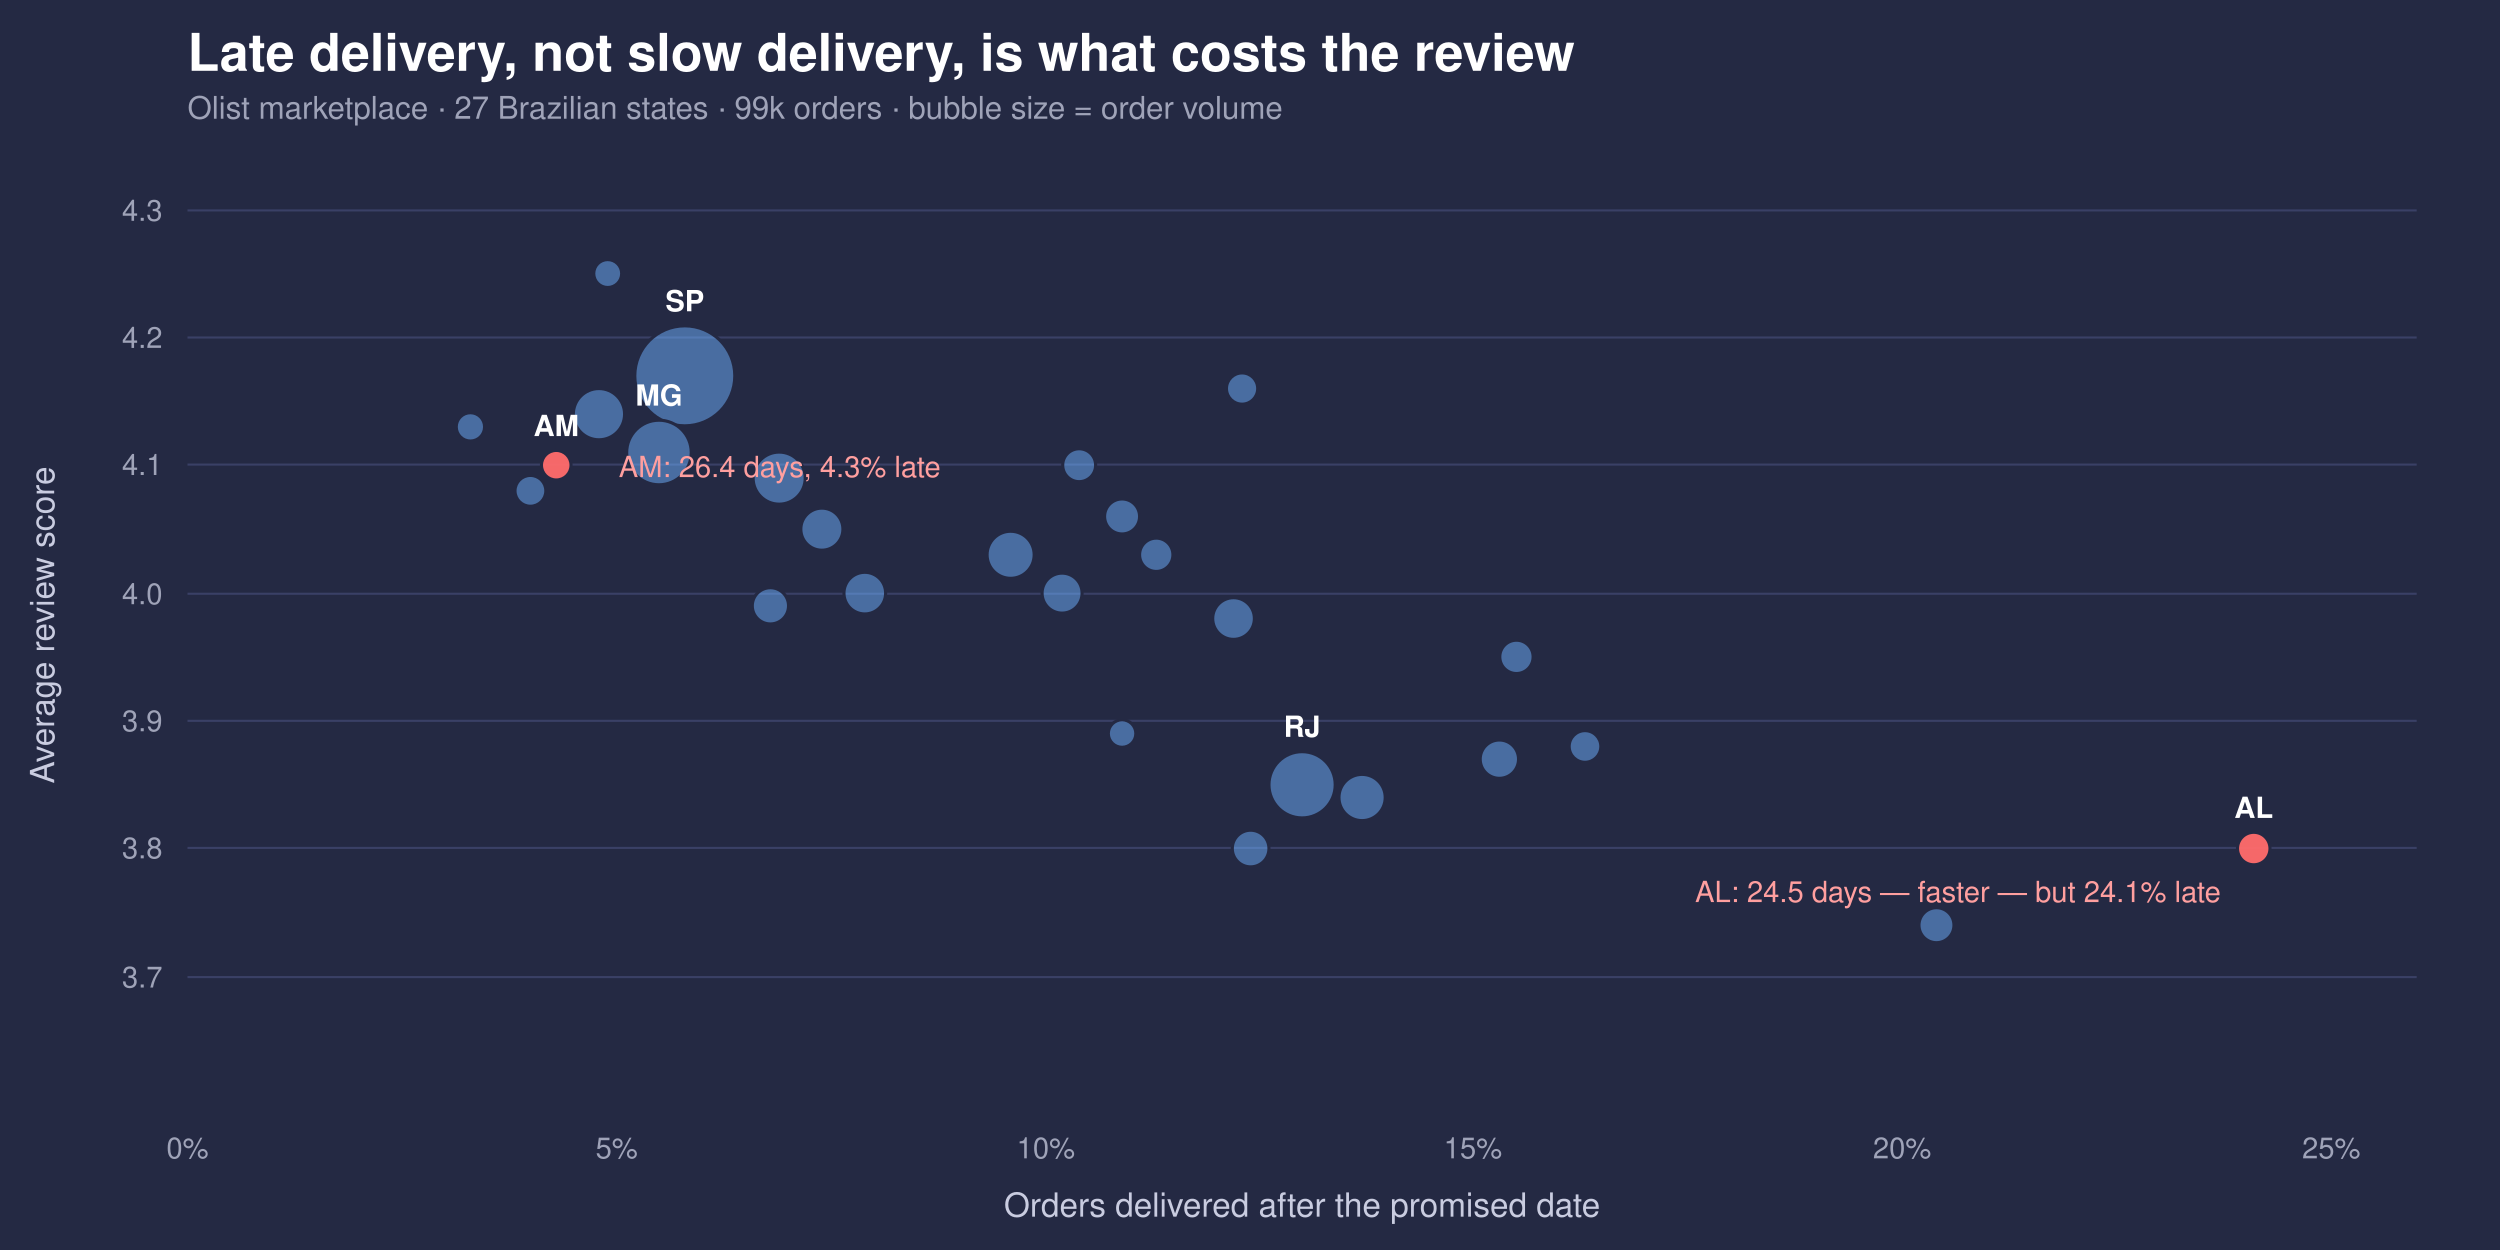
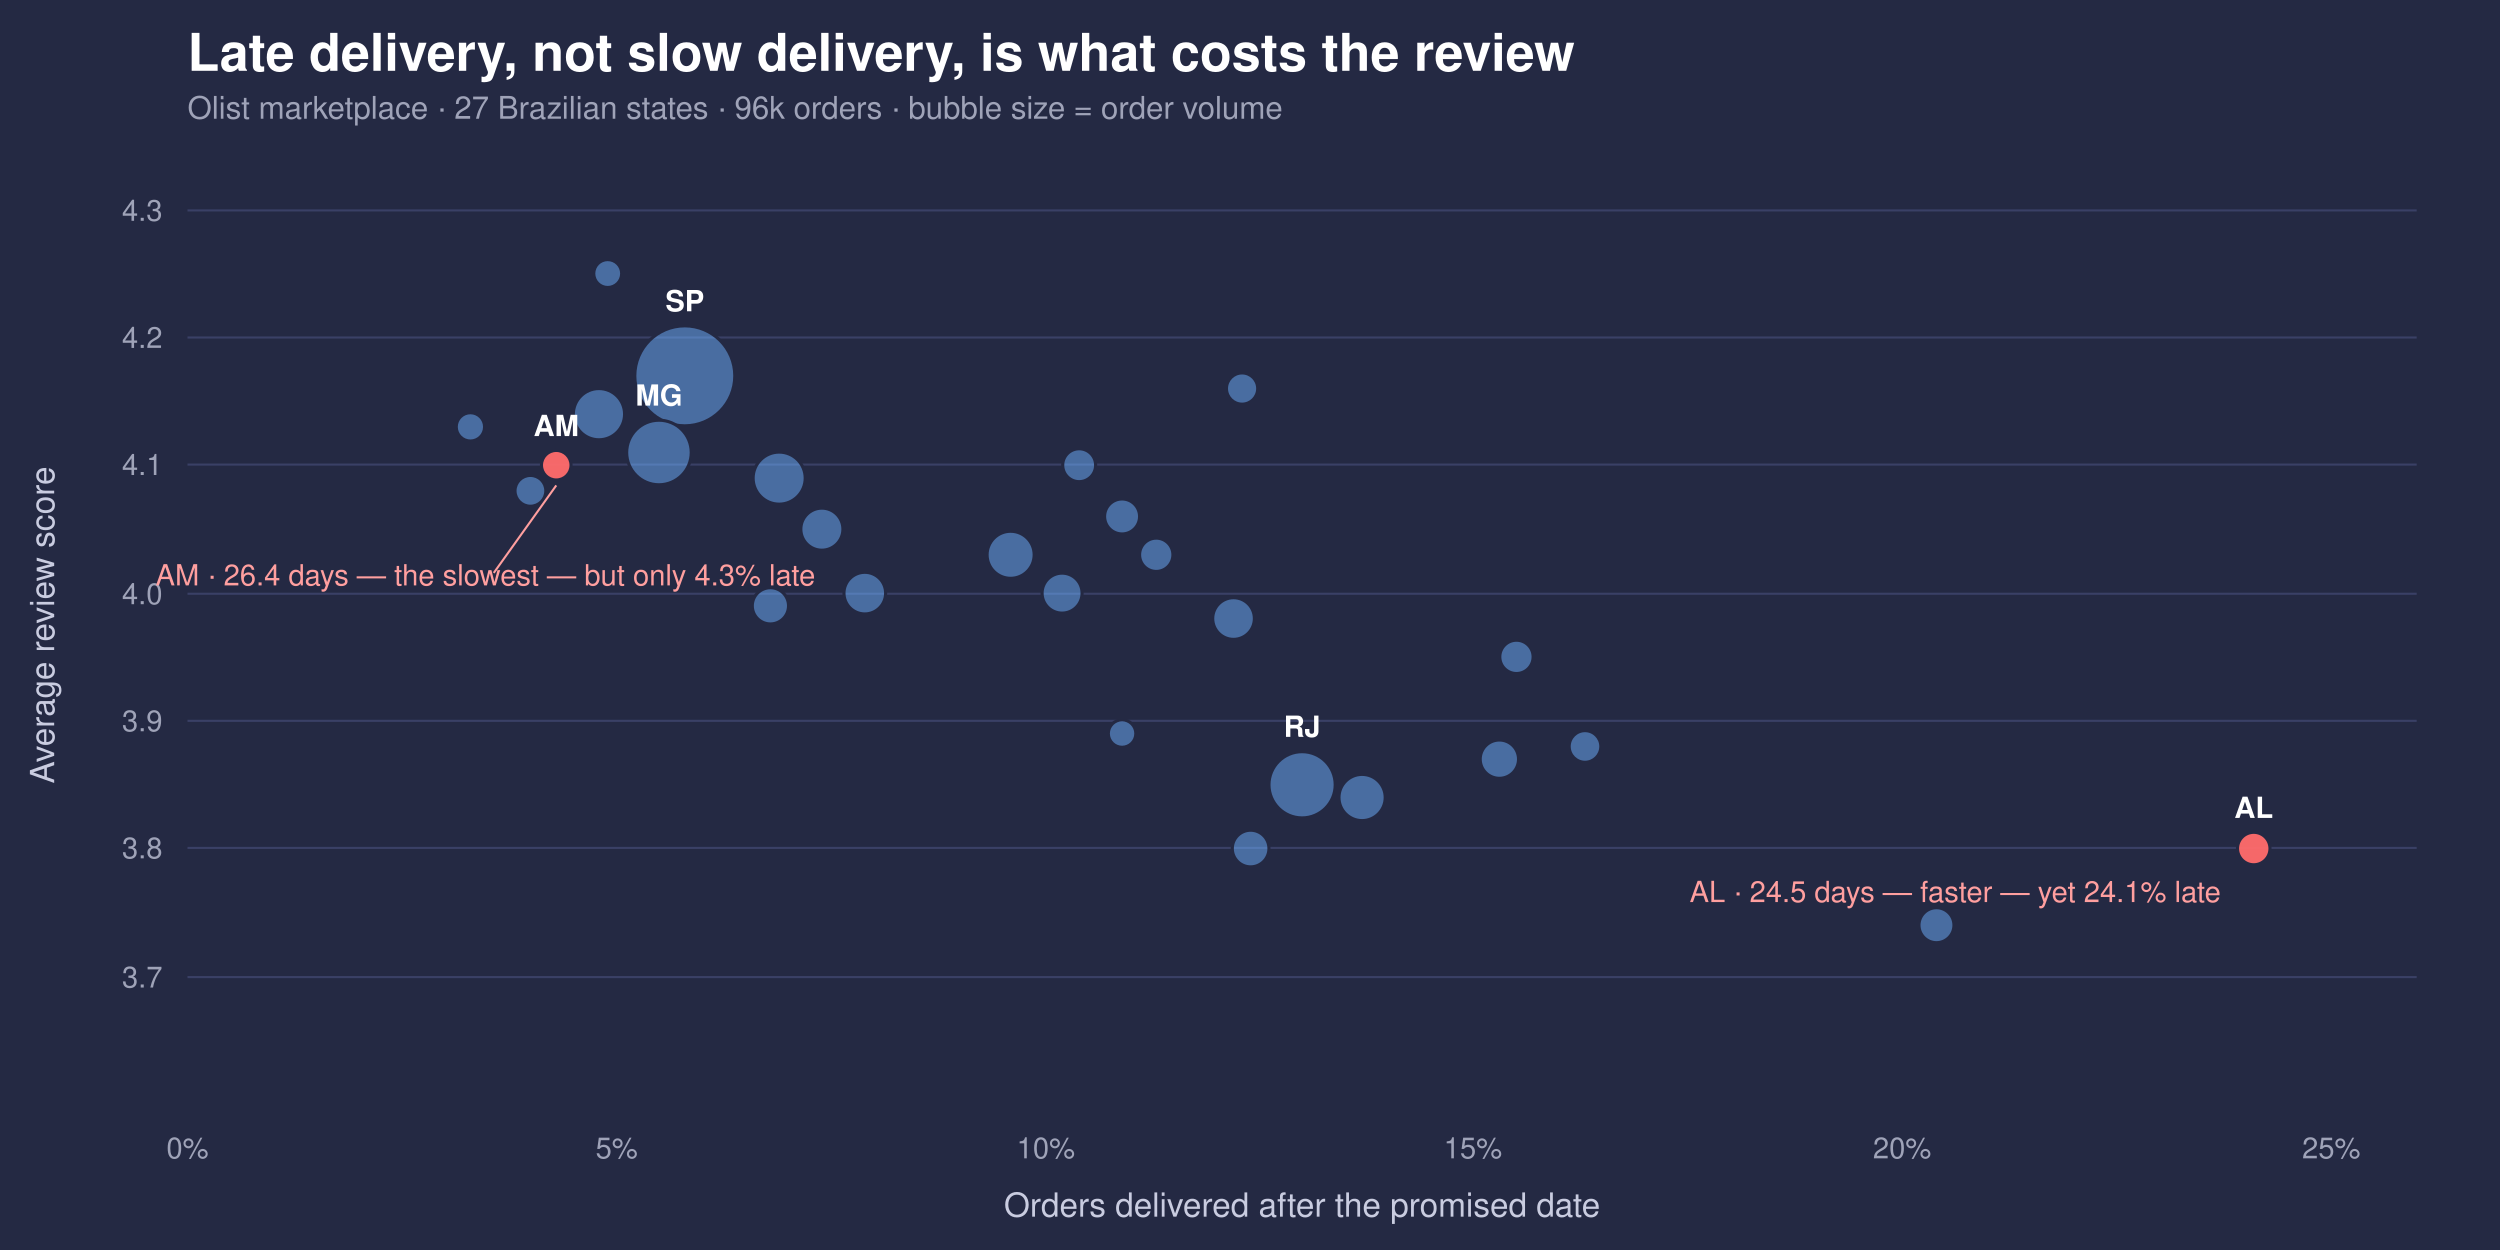
<svg xmlns="http://www.w3.org/2000/svg" viewBox="0 0 1200 600" font-family="Helvetica,Arial,sans-serif">
  <rect width="1200" height="600" fill="#242943" />
  <text x="90" y="34" fill="#ffffff" font-size="25" font-weight="600">Late delivery, not slow delivery, is what costs the review</text>
-   <text x="90" y="57" fill="#9fa3b8" font-size="15">Olist marketplace · 27 Brazilian states · 99k orders · bubble size = order volume</text>
+   <text x="90" y="57" fill="#9fa3b8" font-size="15">Olist marketplace · 27 Brazilian states · 96k orders · bubble size = order volume</text>
  <line x1="90" y1="469" x2="1160" y2="469" stroke="#3a4066" stroke-width="1" />
  <text x="78" y="474" fill="#9fa3b8" font-size="14" text-anchor="end">3.7</text>
  <line x1="90" y1="407" x2="1160" y2="407" stroke="#3a4066" stroke-width="1" />
  <text x="78" y="412" fill="#9fa3b8" font-size="14" text-anchor="end">3.8</text>
  <line x1="90" y1="346" x2="1160" y2="346" stroke="#3a4066" stroke-width="1" />
  <text x="78" y="351" fill="#9fa3b8" font-size="14" text-anchor="end">3.9</text>
  <line x1="90" y1="285" x2="1160" y2="285" stroke="#3a4066" stroke-width="1" />
  <text x="78" y="290" fill="#9fa3b8" font-size="14" text-anchor="end">4.0</text>
  <line x1="90" y1="223" x2="1160" y2="223" stroke="#3a4066" stroke-width="1" />
  <text x="78" y="228" fill="#9fa3b8" font-size="14" text-anchor="end">4.1</text>
  <line x1="90" y1="162" x2="1160" y2="162" stroke="#3a4066" stroke-width="1" />
  <text x="78" y="167" fill="#9fa3b8" font-size="14" text-anchor="end">4.2</text>
  <line x1="90" y1="101" x2="1160" y2="101" stroke="#3a4066" stroke-width="1" />
  <text x="78" y="106" fill="#9fa3b8" font-size="14" text-anchor="end">4.3</text>
  <text x="90" y="556" fill="#9fa3b8" font-size="14" text-anchor="middle">0%</text>
  <text x="296" y="556" fill="#9fa3b8" font-size="14" text-anchor="middle">5%</text>
  <text x="502" y="556" fill="#9fa3b8" font-size="14" text-anchor="middle">10%</text>
  <text x="707" y="556" fill="#9fa3b8" font-size="14" text-anchor="middle">15%</text>
  <text x="913" y="556" fill="#9fa3b8" font-size="14" text-anchor="middle">20%</text>
  <text x="1119" y="556" fill="#9fa3b8" font-size="14" text-anchor="middle">25%</text>
  <text x="625" y="584" fill="#c9cce0" font-size="16" text-anchor="middle">Orders delivered after the promised date</text>
  <text x="26" y="300" fill="#c9cce0" font-size="16" text-anchor="middle" transform="rotate(-90 26 300)">Average review score</text>
  <circle cx="328.7" cy="180.4" r="24.0" fill="#6fb3ff" fill-opacity="0.5" stroke="#242943" stroke-width="1.5" />
  <text x="328.7" y="149.4" fill="#ffffff" font-size="14" font-weight="600" text-anchor="middle">SP</text>
  <circle cx="625.0" cy="376.7" r="15.9" fill="#6fb3ff" fill-opacity="0.5" stroke="#242943" stroke-width="1.5" />
  <text x="625.0" y="353.7" fill="#ffffff" font-size="14" font-weight="600" text-anchor="middle">RJ</text>
  <circle cx="316.3" cy="217.2" r="15.5" fill="#6fb3ff" fill-opacity="0.5" stroke="#242943" stroke-width="1.5" />
  <text x="316.3" y="194.7" fill="#ffffff" font-size="14" font-weight="600" text-anchor="middle">MG</text>
  <circle cx="374.0" cy="229.5" r="12.5" fill="#6fb3ff" fill-opacity="0.5" stroke="#242943" stroke-width="1.5" />
  <circle cx="287.5" cy="198.8" r="12.3" fill="#6fb3ff" fill-opacity="0.5" stroke="#242943" stroke-width="1.5" />
  <circle cx="485.1" cy="266.3" r="11.3" fill="#6fb3ff" fill-opacity="0.5" stroke="#242943" stroke-width="1.5" />
  <circle cx="653.8" cy="382.8" r="11.1" fill="#6fb3ff" fill-opacity="0.5" stroke="#242943" stroke-width="1.5" />
  <circle cx="394.5" cy="254.0" r="10.1" fill="#6fb3ff" fill-opacity="0.5" stroke="#242943" stroke-width="1.5" />
  <circle cx="415.1" cy="284.7" r="10.0" fill="#6fb3ff" fill-opacity="0.5" stroke="#242943" stroke-width="1.5" />
  <circle cx="592.1" cy="296.9" r="10.0" fill="#6fb3ff" fill-opacity="0.5" stroke="#242943" stroke-width="1.5" />
  <circle cx="509.8" cy="284.7" r="9.6" fill="#6fb3ff" fill-opacity="0.5" stroke="#242943" stroke-width="1.5" />
  <circle cx="719.7" cy="364.4" r="9.2" fill="#6fb3ff" fill-opacity="0.5" stroke="#242943" stroke-width="1.5" />
  <circle cx="600.3" cy="407.3" r="8.8" fill="#6fb3ff" fill-opacity="0.5" stroke="#242943" stroke-width="1.5" />
  <circle cx="369.8" cy="290.8" r="8.7" fill="#6fb3ff" fill-opacity="0.5" stroke="#242943" stroke-width="1.5" />
  <circle cx="929.5" cy="444.1" r="8.4" fill="#6fb3ff" fill-opacity="0.5" stroke="#242943" stroke-width="1.5" />
  <circle cx="538.6" cy="247.9" r="8.4" fill="#6fb3ff" fill-opacity="0.5" stroke="#242943" stroke-width="1.5" />
  <circle cx="555.0" cy="266.3" r="8.0" fill="#6fb3ff" fill-opacity="0.5" stroke="#242943" stroke-width="1.5" />
  <circle cx="727.9" cy="315.3" r="8.0" fill="#6fb3ff" fill-opacity="0.5" stroke="#242943" stroke-width="1.5" />
  <circle cx="518.0" cy="223.3" r="7.9" fill="#6fb3ff" fill-opacity="0.5" stroke="#242943" stroke-width="1.5" />
  <circle cx="1081.8" cy="407.3" r="7.8" fill="#ff6b6b" fill-opacity="0.95" stroke="#242943" stroke-width="1.5" />
  <text x="1081.8" y="392.6" fill="#ffffff" font-size="14" font-weight="600" text-anchor="middle">AL</text>
  <circle cx="760.8" cy="358.3" r="7.6" fill="#6fb3ff" fill-opacity="0.5" stroke="#242943" stroke-width="1.5" />
  <circle cx="596.2" cy="186.5" r="7.5" fill="#6fb3ff" fill-opacity="0.5" stroke="#242943" stroke-width="1.5" />
  <circle cx="254.6" cy="235.6" r="7.4" fill="#6fb3ff" fill-opacity="0.5" stroke="#242943" stroke-width="1.5" />
  <circle cx="267.0" cy="223.3" r="7.1" fill="#ff6b6b" fill-opacity="0.95" stroke="#242943" stroke-width="1.5" />
  <text x="267.0" y="209.3" fill="#ffffff" font-size="14" font-weight="600" text-anchor="middle">AM</text>
  <circle cx="225.8" cy="204.9" r="6.8" fill="#6fb3ff" fill-opacity="0.5" stroke="#242943" stroke-width="1.5" />
  <circle cx="291.7" cy="131.3" r="6.7" fill="#6fb3ff" fill-opacity="0.5" stroke="#242943" stroke-width="1.5" />
  <circle cx="538.6" cy="352.1" r="6.6" fill="#6fb3ff" fill-opacity="0.5" stroke="#242943" stroke-width="1.5" />
-   <text x="297" y="229" fill="#ff9f9f" font-size="14">AM: 26.4 days, 4.3% late</text>
-   <text x="1066" y="433" fill="#ff9f9f" font-size="14" text-anchor="end">AL: 24.5 days — faster — but 24.1% late</text>
+   <line x1="267" y1="233" x2="237" y2="275" stroke="#ff9f9f" stroke-width="1" />
+   <text x="233" y="281" fill="#ff9f9f" font-size="14" text-anchor="middle">AM · 26.4 days — the slowest — but only 4.3% late</text>
+   <text x="1066" y="433" fill="#ff9f9f" font-size="14" text-anchor="end">AL · 24.5 days — faster — yet 24.1% late</text>
</svg>
